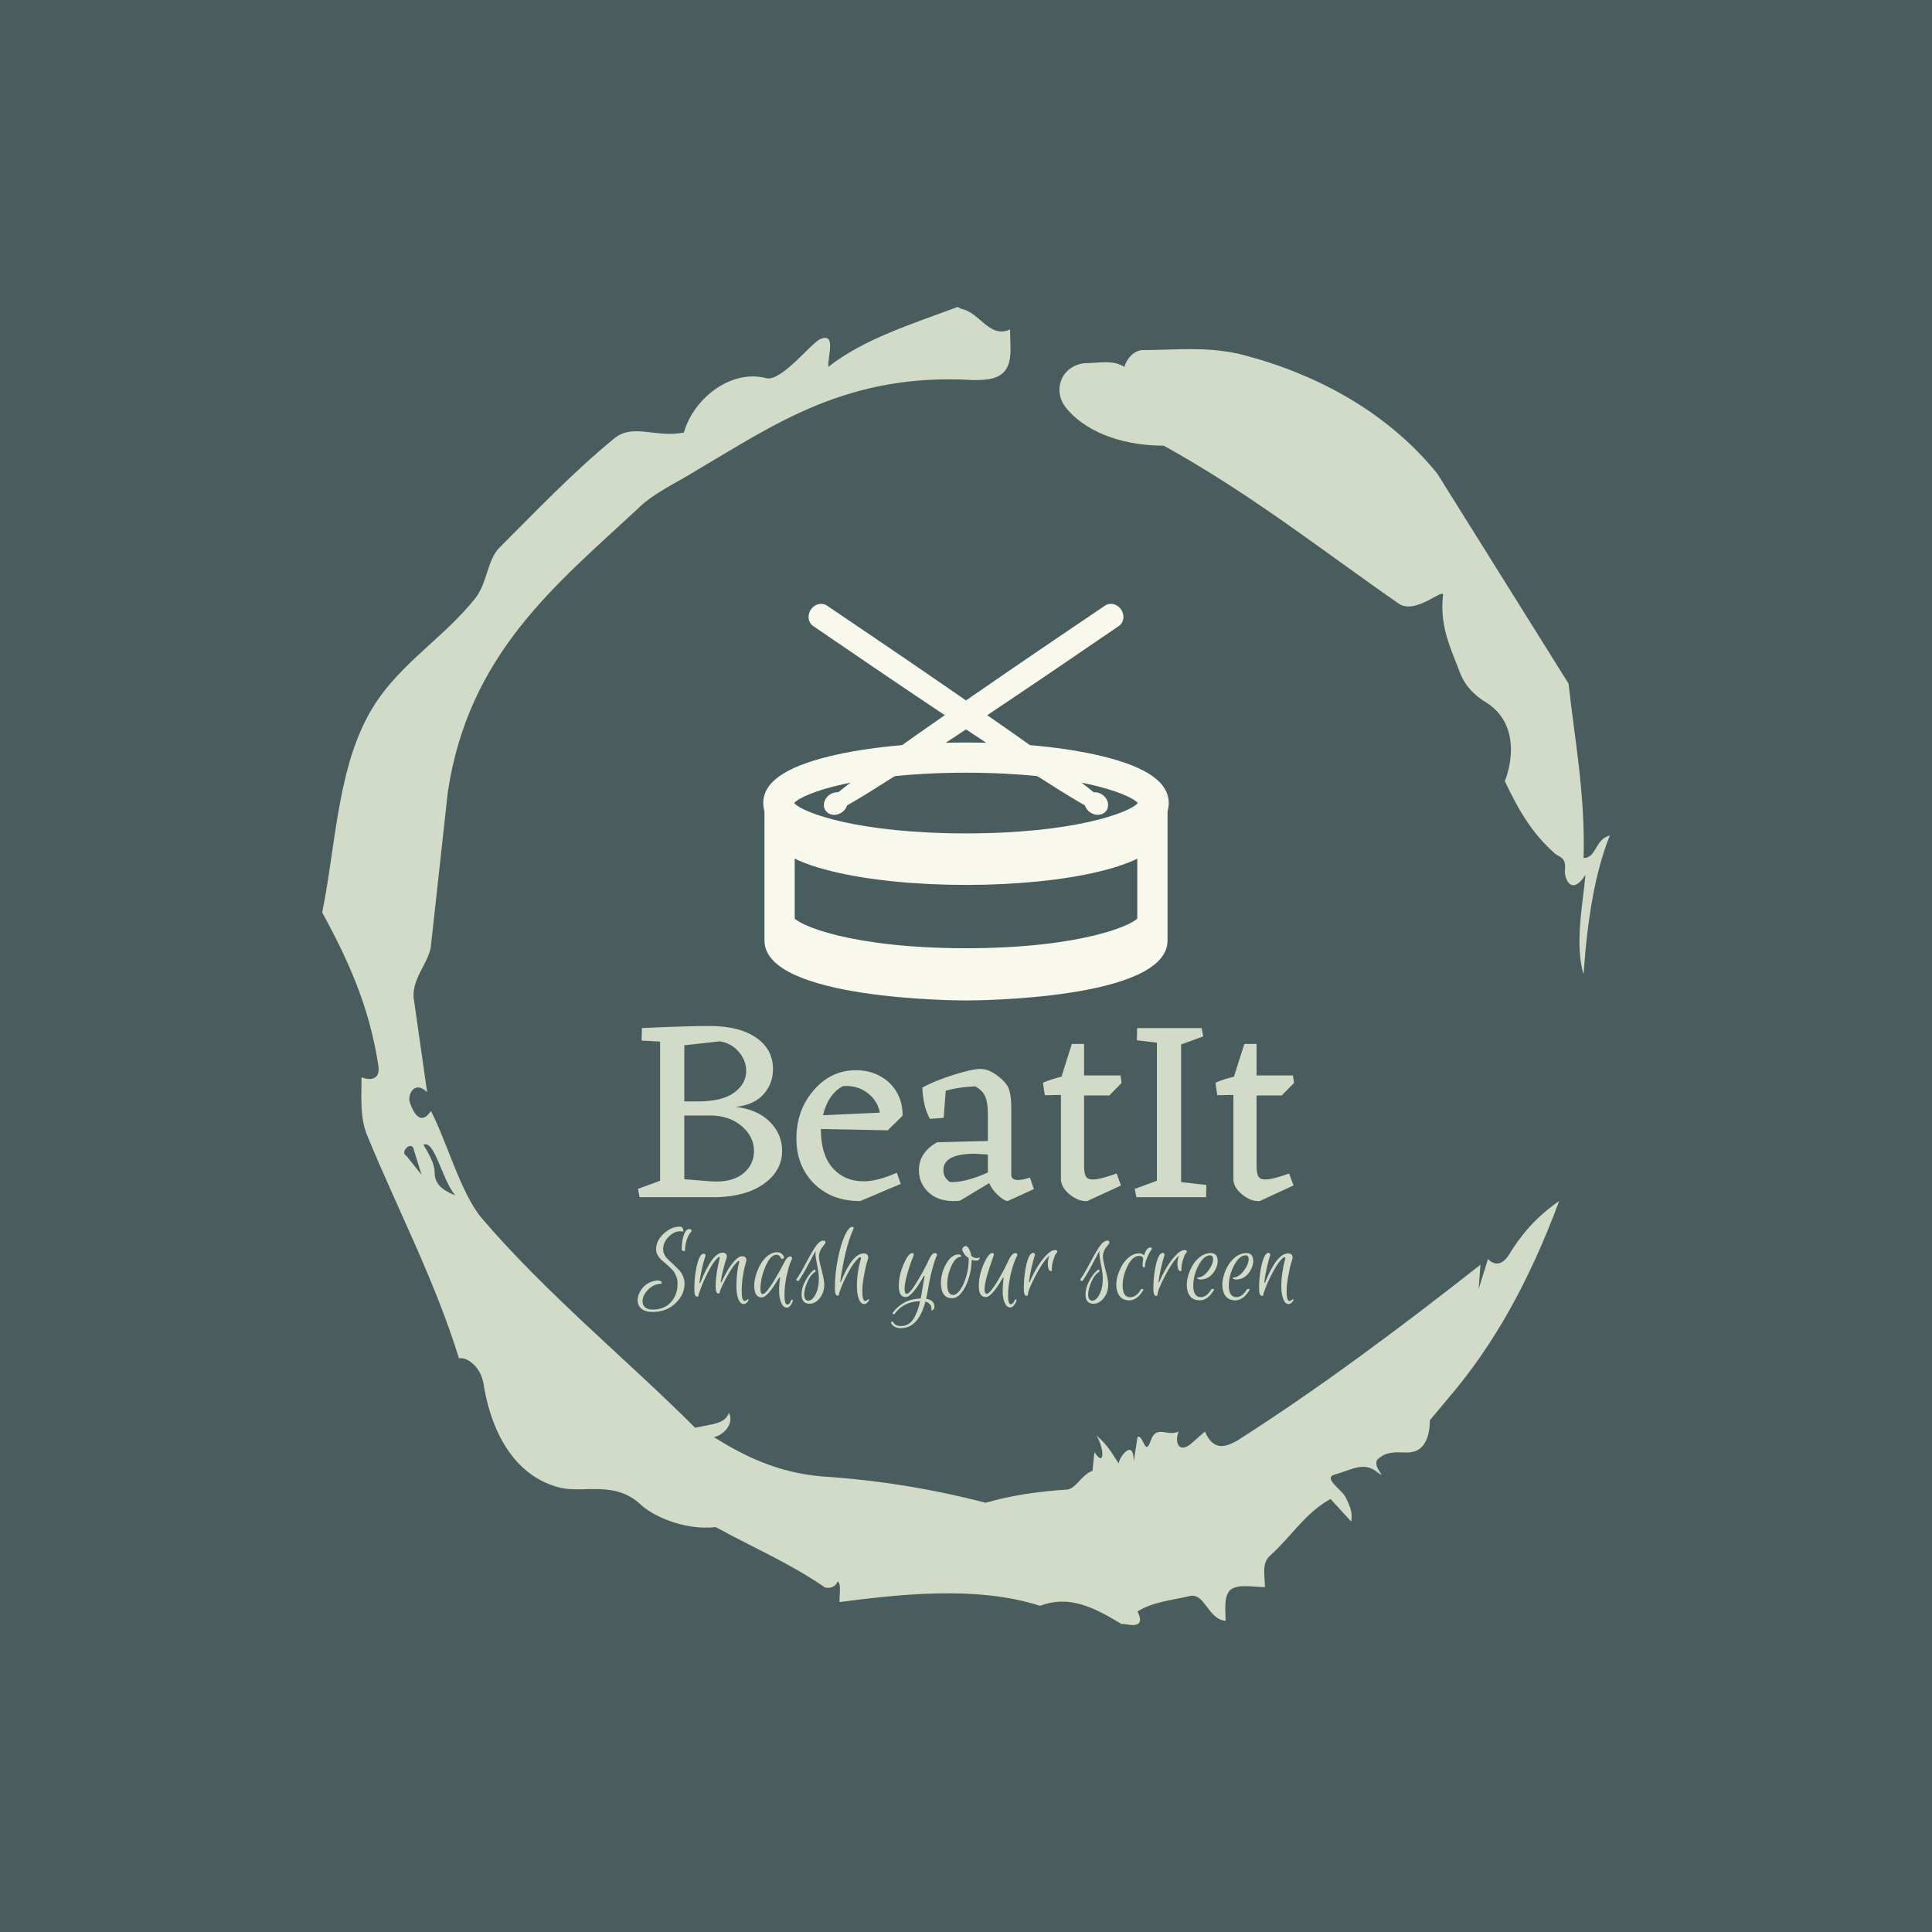
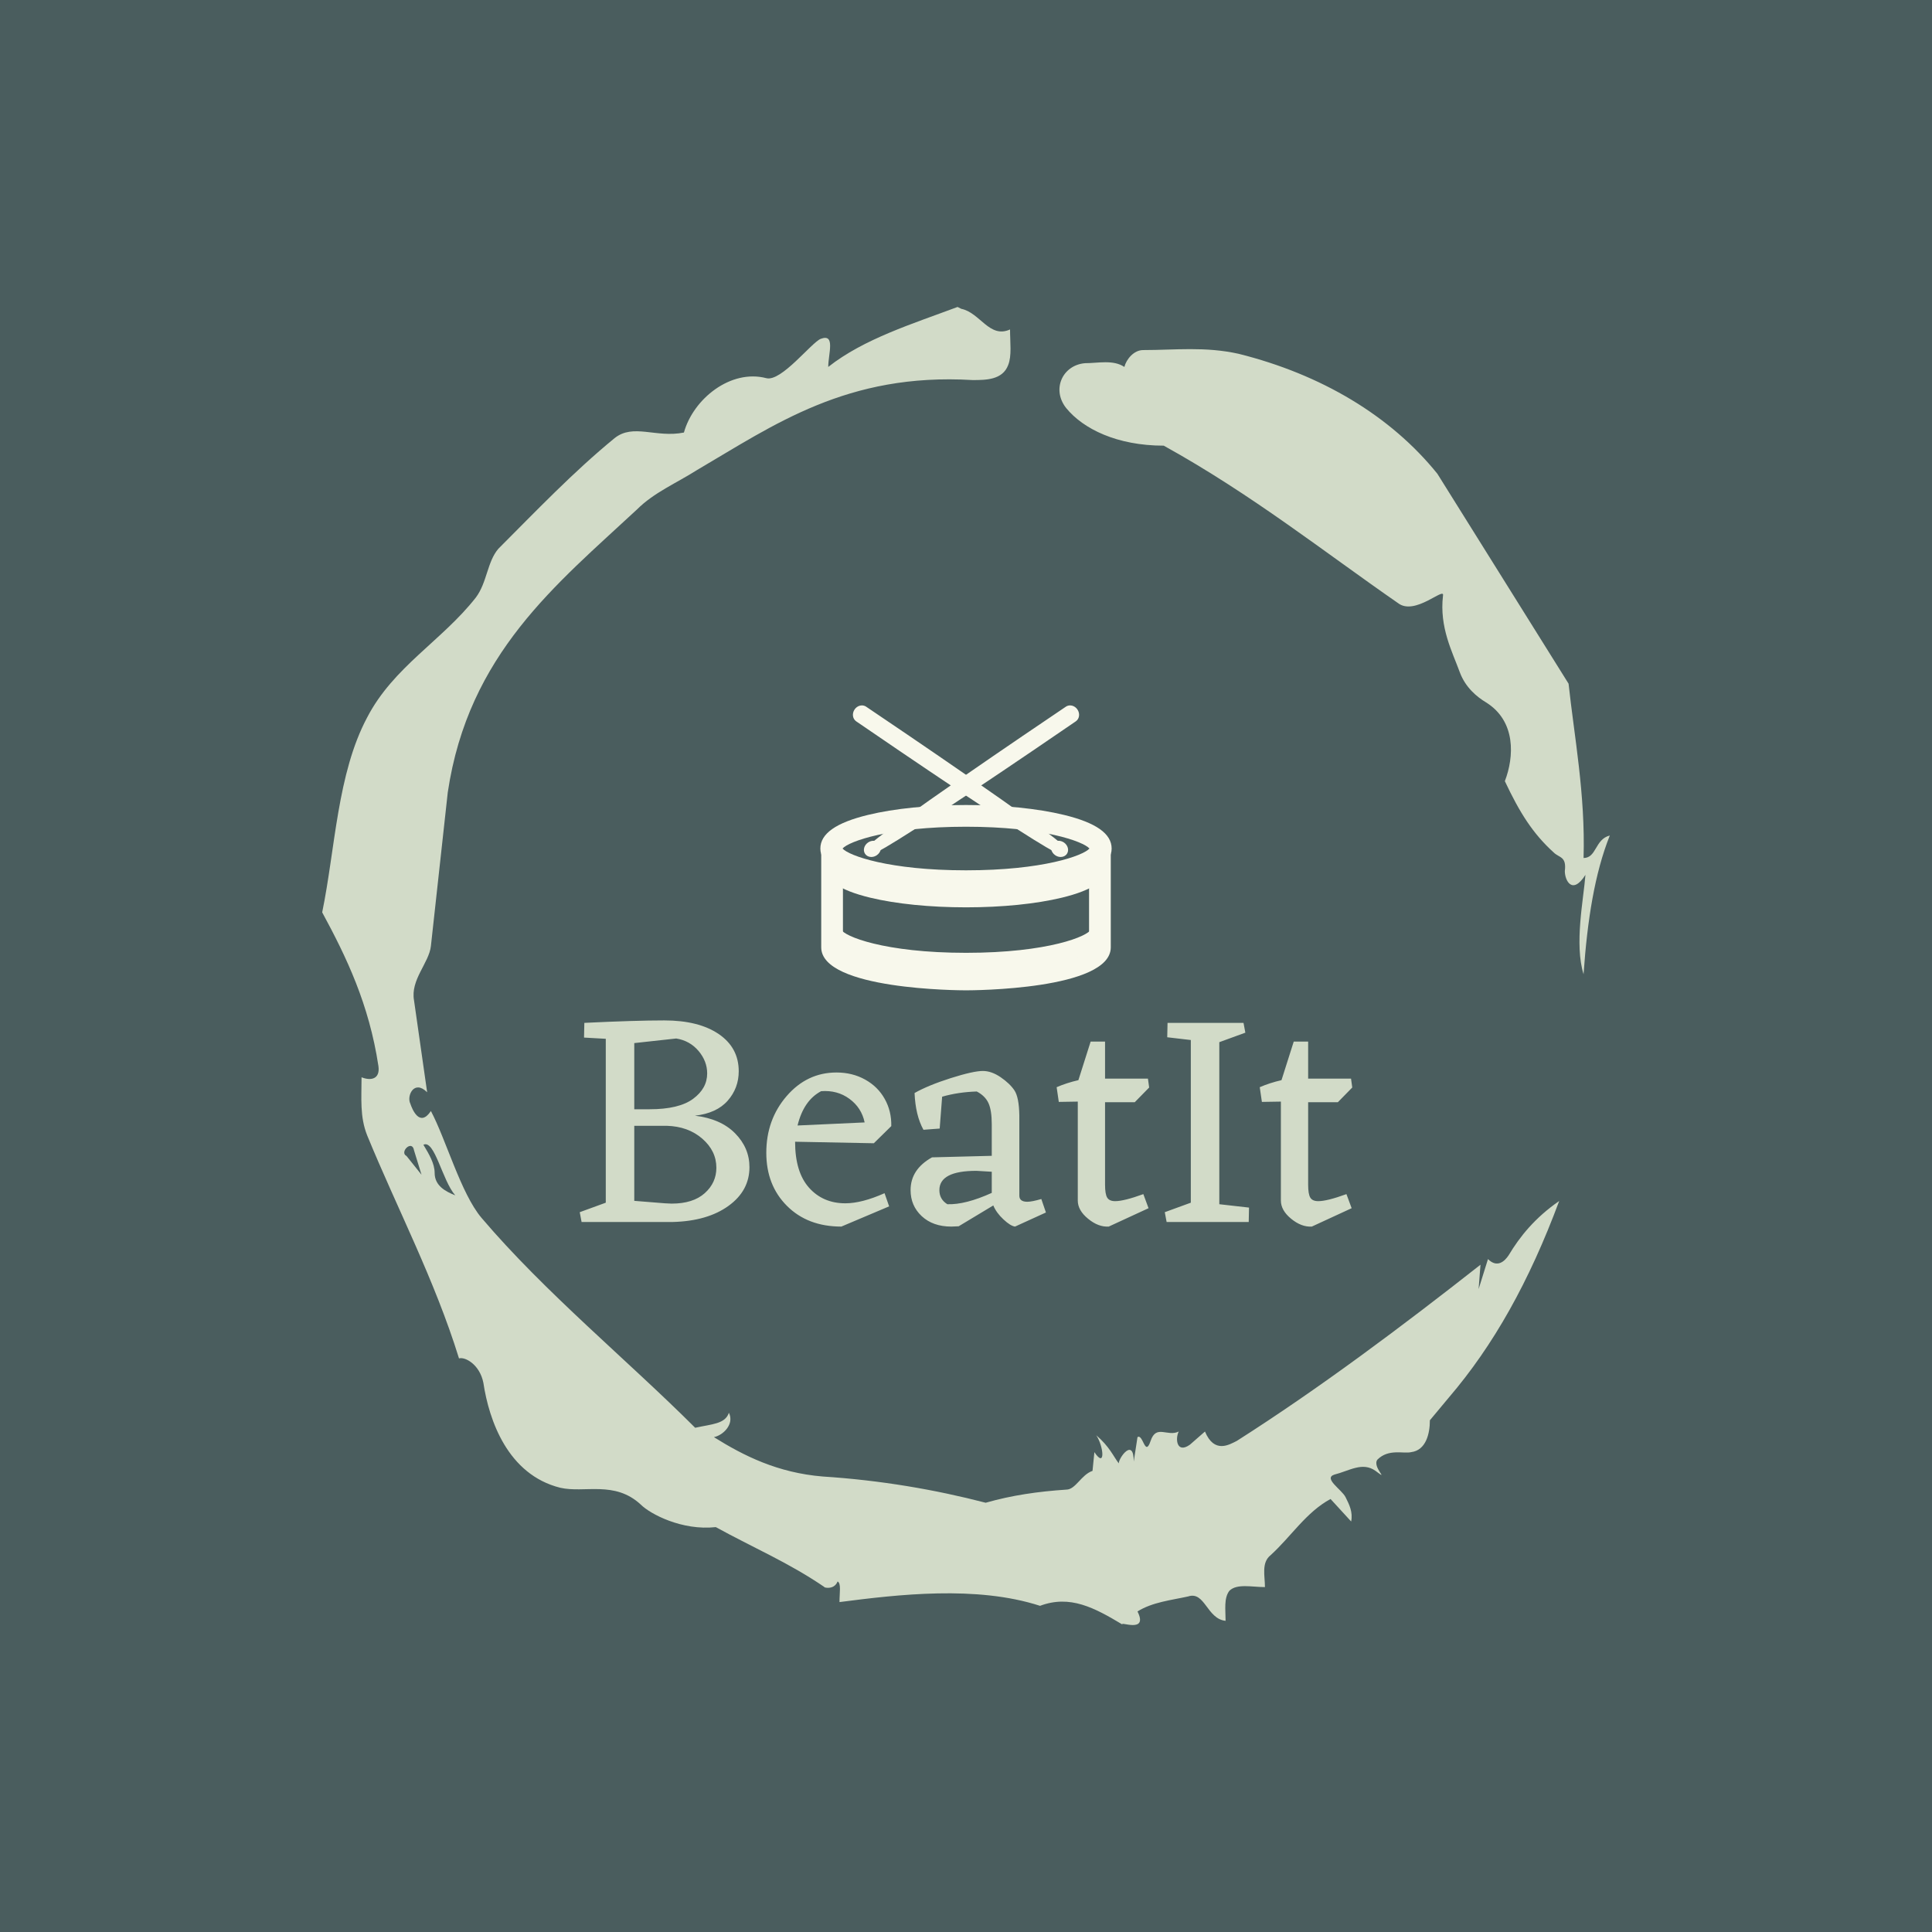
<svg xmlns="http://www.w3.org/2000/svg" version="1.1" width="1500" height="1500" viewBox="0 0 1500 1500">
  <rect width="1500" height="1500" fill="#4a5d5e" />
  <g transform="matrix(0.6666667,0,0,0.6666667,250.0001,187.6667)">
    <svg viewBox="0 0 320 360" data-background-color="#4a5d5e" preserveAspectRatio="xMidYMid meet" height="1687" width="1500">
      <g id="tight-bounds" transform="matrix(1,0,0,1,0.0000235,0)">
        <svg viewBox="0 0 320 360" height="360" width="320">
          <g>
            <svg />
          </g>
          <g>
            <svg viewBox="0 0 320 360" height="360" width="320">
              <g>
                <path transform="translate(-74.99272,-51.79039) scale(4.65793,4.65793)" d="M20.6 59.9l0.8 1-0.4-1.3c-0.1-0.6-0.8 0.1-0.4 0.3M21.5 59.3c0.3 0.5 0.6 1 0.6 1.5 0 0.7 0.6 1 1.1 1.2-0.7-0.8-1.1-3-1.7-2.7M59.9 16.9c1.7 0 3.3-0.2 5.1 0.2 4.4 1.1 8.1 3.3 10.6 6.4l7 11.2c0.3 2.8 0.9 5.9 0.8 9.3 0.7 0 0.6-1 1.4-1.2-0.8 2-1.2 4.5-1.4 7.4-0.5-1.6 0-4 0.1-5.3-0.7 1.1-1.1 0.3-1.1-0.2 0.1-0.8-0.3-0.7-0.6-1-1.1-1-1.8-2.1-2.6-3.8 0.5-1.3 0.6-3.2-1-4.2-0.5-0.3-1.1-0.8-1.4-1.6-0.4-1.1-1.1-2.4-0.9-4.1 0.1-0.5-1.5 1.1-2.4 0.4-3.9-2.7-7.8-5.8-12.5-8.4-2.5 0-4.3-0.9-5.2-2-0.8-1-0.2-2.3 1-2.4 0.7 0 1.5-0.2 2.1 0.2 0.1-0.4 0.5-0.9 1-0.9M50 14.6l0.2 0.1c1 0.2 1.5 1.6 2.6 1.1 0 0.7 0.1 1.4-0.1 1.9-0.3 0.8-1.2 0.8-1.9 0.8-6.7-0.4-10.6 2.4-14.7 4.8-1.1 0.7-2.3 1.2-3.2 2.1-4.3 4-9 7.7-10.1 15.1l-0.9 8.2c-0.1 0.9-1.1 1.8-0.9 2.9l0.7 4.9c-0.7-0.7-1.1 0.2-0.9 0.6 0.1 0.3 0.5 1.3 1.1 0.4 0.8 1.5 1.6 4.4 2.7 5.7 3.4 4 7.8 7.6 11.4 11.2 0.9-0.2 1.6-0.2 1.8-0.8 0.3 0.6-0.3 1.2-0.8 1.3 1.6 1 3.4 1.9 5.8 2.1 3.1 0.2 6 0.7 8.7 1.4 1.4-0.4 2.8-0.6 4.3-0.7 0.5 0 0.8-0.8 1.4-1l0.1-1c0.6 0.9 0.5-0.3 0.1-0.9 0.7 0.6 0.9 1.1 1.2 1.5 0-0.3 0.8-1.4 0.8-0.1l0.2-1.3c0.3-0.2 0.4 1.1 0.7 0.2 0.3-0.9 0.9-0.2 1.5-0.5-0.2 0.4-0.1 1.2 0.6 0.7l0.8-0.7c0.5 1.2 1.3 0.7 1.7 0.5 4.4-2.8 8.8-6.1 13-9.4l-0.1 1.3 0.5-1.6c0.5 0.5 0.9 0.1 1.1-0.2 0.6-1 1.4-2 2.7-2.9-1.6 4.3-3.5 7.7-5.9 10.5l-1 1.2c0 0.7-0.2 1.6-1 1.7-0.4 0.1-1.2-0.2-1.8 0.4-0.3 0.4 0.7 1.2-0.1 0.6-0.7-0.5-1.4 0-2.2 0.2-0.6 0.2 0.4 0.8 0.6 1.2 0.2 0.4 0.4 0.8 0.3 1.3l-1.1-1.2c-1.3 0.7-2.1 2-3.2 3-0.5 0.4-0.3 1.1-0.3 1.7-0.7 0-1.5-0.2-1.9 0.2-0.3 0.4-0.2 1-0.2 1.6-1-0.1-1.1-1.6-2-1.3-0.9 0.2-1.9 0.3-2.7 0.8 0.6 1.2-1 0.5-0.8 0.7-1.5-0.9-2.8-1.6-4.4-1-3.4-1.1-7.6-0.6-10.7-0.2 0-0.5 0.1-1-0.1-1.1-0.2 0.5-0.8 0.3-0.7 0.3-1.9-1.3-3.8-2.1-5.8-3.2-1.8 0.2-3.5-0.7-4-1.2-1.4-1.3-3-0.6-4.3-0.9-2.8-0.7-3.8-3.6-4.1-5.6-0.2-1-1-1.4-1.3-1.3-1.3-4.2-3.3-8-4.9-11.9-0.4-1-0.3-2-0.3-3.1 0.5 0.2 1 0.1 0.9-0.6-0.5-3.3-1.7-5.8-3-8.2 0.7-3.4 0.8-7.4 2.4-10.4 1.4-2.7 4-4.1 5.8-6.4 0.6-0.8 0.6-1.9 1.2-2.6 2-2 4-4.1 6.2-5.9 1-0.8 2.2 0 3.7-0.3 0.5-1.8 2.5-3.4 4.4-2.9 0.8 0.2 2.4-1.9 2.9-2.1 0.8-0.3 0.4 0.8 0.4 1.5 1.9-1.5 4.5-2.3 6.9-3.2" fill="#d2dbc8" fill-rule="nonzero" stroke="none" stroke-width="1" stroke-linecap="butt" stroke-linejoin="miter" stroke-miterlimit="10" stroke-dasharray="" stroke-dashoffset="0" font-family="none" font-weight="none" font-size="none" text-anchor="none" style="mix-blend-mode: normal" data-fill-palette-color="tertiary" />
              </g>
-               <g transform="matrix(1,0,0,1,78.47606,90)">
-                 <svg viewBox="0 0 163.048 180" height="180" width="163.048">
+               <g transform="matrix(1,0,0,1,64,115.2402)">
+                 <svg viewBox="0 0 192 129.52" height="129.52" width="192">
                  <g>
-                     <svg viewBox="0 0 163.048 180" height="180" width="163.048">
+                     <svg viewBox="0 0 192 129.52" height="129.52" width="192">
                      <g>
-                         <svg viewBox="0 0 192 211.962" height="180" width="163.048">
-                           <g transform="matrix(1,0,0,1,0,123.5405)">
-                             <svg viewBox="0 0 192 88.422" height="88.422" width="192">
+                         <svg viewBox="0 0 192 129.52" height="129.52" width="192">
+                           <g transform="matrix(1,0,0,1,0,78.28399)">
+                             <svg viewBox="0 0 192 51.236" height="51.236" width="192">
                              <g id="textblocktransform">
-                                 <svg viewBox="0 0 192 88.422" height="88.422" width="192" id="textblock">
+                                 <svg viewBox="0 0 192 51.236" height="51.236" width="192" id="textblock">
                                  <g>
                                    <svg viewBox="0 0 192 51.236" height="51.236" width="192">
                                      <g transform="matrix(1,0,0,1,0,0)">
                                        <svg width="192" viewBox="1.5 -32.9 126.09 33.65" height="51.236" data-palette-color="#d2dbc8">
                                          <path d="M20.3-17.35L20.3-17.35Q24.5-16.85 26.85-14.48 29.2-12.1 29.2-8.95L29.2-8.95Q29.2-5.1 25.78-2.63 22.35-0.15 16.7 0L16.7 0 1.8 0 1.5-1.6 5.75-3.15 5.75-29.9 2.2-30.1 2.25-32.5Q10.55-32.9 15.3-32.9L15.3-32.9Q20.9-32.9 24.18-30.68 27.45-28.45 27.45-24.6L27.45-24.6Q27.45-21.85 25.65-19.8 23.85-17.75 20.3-17.35ZM17.25-29.95L10.4-29.2 10.4-18.4 12.9-18.4Q17.7-18.4 20-20.1 22.3-21.8 22.3-24.25L22.3-24.25Q22.3-26.25 20.88-27.93 19.45-29.6 17.25-29.95L17.25-29.95ZM10.4-3.45L15.4-3.05 16.5-3Q20-3 21.9-4.7 23.8-6.4 23.8-8.85L23.8-8.85Q23.8-11.6 21.5-13.6 19.2-15.6 15.7-15.7L15.7-15.7 10.4-15.7 10.4-3.45ZM49.5-12.85L36.65-13.1Q36.65-8.15 38.92-5.6 41.2-3.05 44.85-3.05L44.85-3.05Q47.55-3.05 51.25-4.7L51.25-4.7 52-2.55 44.2 0.75Q38.7 0.75 35.32-2.63 31.95-6 31.95-11.3L31.95-11.3Q31.95-16.7 35.27-20.55 38.6-24.4 43.4-24.4L43.4-24.4Q46-24.4 48.07-23.25 50.15-22.1 51.27-20.1 52.4-18.1 52.35-15.65L52.35-15.65 49.5-12.85ZM40.9-21.35L40.9-21.35Q38.05-19.85 37.05-15.75L37.05-15.75 48-16.25Q47.5-18.65 45.52-20.1 43.55-21.55 40.9-21.35ZM76.84-3.75L77.59-1.55 72.55 0.75Q71.8 0.65 70.65-0.43 69.5-1.5 69-2.7L69-2.7 63.35 0.7 62.15 0.75Q59.15 0.75 57.32-0.95 55.5-2.65 55.5-5.2L55.5-5.2Q55.5-8.6 59-10.55L59-10.55 68.75-10.8 68.75-15.95Q68.75-18.25 68.2-19.43 67.65-20.6 66.3-21.3L66.3-21.3Q63.25-21.2 60.65-20.45L60.65-20.45 60.25-15.25 57.6-15.05Q56.3-17.4 56.15-21.05L56.15-21.05Q58.35-22.3 62.05-23.48 65.75-24.65 67.3-24.65L67.3-24.65Q68.7-24.65 70.2-23.63 71.7-22.6 72.45-21.48 73.2-20.35 73.25-17.4L73.25-17.4 73.25-4.3Q73.25-3.3 74.55-3.3L74.55-3.3Q75.3-3.3 76.84-3.75L76.84-3.75ZM61.5-2.9L61.5-2.9Q64.45-2.8 68.75-4.75L68.75-4.75 68.75-8.2 66.25-8.35Q60.2-8.35 60.2-5.2L60.2-5.2Q60.2-3.7 61.5-2.9ZM88.89-3.4L88.89-3.4Q90.34-3.4 93.49-4.55L93.49-4.55 94.34-2.25 87.84 0.75Q86.14 0.85 84.47-0.53 82.79-1.9 82.79-3.5L82.79-3.5 82.79-19.65 79.69-19.6 79.34-22Q80.94-22.7 82.89-23.15L82.89-23.15 84.89-29.45 87.24-29.45 87.24-23.4 94.24-23.4 94.44-21.95 92.09-19.55 87.24-19.55 87.24-6.1Q87.24-4.55 87.59-3.98 87.94-3.4 88.89-3.4ZM105.89-2.9L110.74-2.35 110.69 0 97.29 0 96.99-1.6 101.24-3.15 101.24-29.7 97.39-30.15 97.44-32.5 109.84-32.5 110.14-30.9 105.89-29.35 105.89-2.9ZM122.04-3.4L122.04-3.4Q123.49-3.4 126.64-4.55L126.64-4.55 127.49-2.25 120.99 0.75Q119.29 0.85 117.61-0.53 115.94-1.9 115.94-3.5L115.94-3.5 115.94-19.65 112.84-19.6 112.49-22Q114.09-22.7 116.04-23.15L116.04-23.15 118.04-29.45 120.39-29.45 120.39-23.4 127.39-23.4 127.59-21.95 125.24-19.55 120.39-19.55 120.39-6.1Q120.39-4.55 120.74-3.98 121.09-3.4 122.04-3.4Z" opacity="1" transform="matrix(1,0,0,1,0,0)" fill="#d2dbc8" class="wordmark-text-0" data-fill-palette-color="primary" id="text-0" />
                                        </svg>
                                      </g>
                                    </svg>
                                  </g>
-                                   <g transform="matrix(1,0,0,1,0,58.71202)">
-                                     <svg viewBox="0 0 192 29.71" height="29.71" width="192">
-                                       <g transform="matrix(1,0,0,1,0,0)">
-                                         <svg width="192" viewBox="0.16 -30.96 286.52 44.4" height="29.71" data-palette-color="#d2dbc8">
-                                           <path d="M1.96 1.64L1.96 1.64Q1.96 4.6 5.08 5.2L5.08 5.2Q5.68 5.32 6.44 5.32L6.44 5.32Q11.44 5.32 14.36 2.1 17.28-1.12 17.28-6L17.28-6Q17.28-7.92 16.58-9.54 15.88-11.16 14.84-12.22 13.8-13.28 12.58-14.36 11.36-15.44 10.32-16.32 9.28-17.2 8.58-18.44 7.88-19.68 7.88-21.08L7.88-21.08Q7.88-24.76 11.18-27.86 14.48-30.96 18.28-30.96L18.28-30.96Q19.04-30.96 19.4-30.4 19.76-29.84 19.76-29.28L19.76-29.28 19.72-28.76Q19.44-28.92 18.32-28.92L18.32-28.92Q15.76-28.92 13.36-26.52 10.96-24.12 10.96-20.96L10.96-20.96Q10.96-19.68 11.66-18.46 12.36-17.24 13.4-16.32 14.44-15.4 15.64-14.26 16.84-13.12 17.88-12.02 18.92-10.92 19.62-9.34 20.32-7.76 20.32-6L20.32-6Q20.32-1.16 16.32 2.6 12.32 6.36 6.44 6.36L6.44 6.36Q1.48 6.36 0.16 3.16L0.16 3.16Q-0.88 0.52 0.96-2.68 2.8-5.88 6.28-7L6.28-7Q7.56-7.4 8.56-7.4 9.56-7.4 9.94-7.06 10.32-6.72 10.44-6L10.44-6Q6.68-6 4-2.96L4-2.96Q1.96-0.68 1.96 1.64ZM20.52-20.48L20.52-20.48Q20.52-20.28 20.14-20.28 19.76-20.28 19.44-20.44 19.12-20.6 19.12-20.88L19.12-20.88Q19.12-24.96 20.04-27.44 20.96-29.92 22.48-29.92L22.48-29.92Q22.88-29.92 23.16-29.64 23.44-29.36 23.44-28.92L23.44-28.92Q21.64-27.12 20.84-23.52L20.84-23.52Q20.52-22.08 20.52-20.48ZM33.92-4.88L33.92-4.88Q33.92-9.8 35.72-17.32L35.72-17.32Q35.84-17.72 35.48-17.68L35.48-17.68Q35.2-17.64 34.96-17.44L34.96-17.44Q33.2-15.96 31.08-11.96 28.96-7.96 27.68-4.66 26.4-1.36 26.4-0.8L26.4-0.8Q26.4-0.32 25.8-0.32L25.8-0.32Q24.6-0.32 24.6-3.48L24.6-3.48Q24.6-9.48 25.8-14.3 27-19.12 28.72-19.12L28.72-19.12Q29.48-19.12 29.48-18.28L29.48-18.28Q27.64-12.48 26.84-6.36L26.84-6.36 27.2-6.36Q32.48-19.56 36.92-19.56L36.92-19.56Q38.84-19.56 38.84-17.68L38.84-17.68Q36.96-12.08 36.12-6.64L36.12-6.64 36.44-6.64Q37.76-9.44 39.1-11.74 40.44-14.04 42.24-16.02 44.04-18 45.48-18L45.48-18Q47.4-18 47.4-16.16L47.4-16.16Q45.32-9.24 45.32-2.68L45.32-2.68Q45.32 1.56 46.6 1.56L46.6 1.56Q47.04 1.56 47.48 1.18 47.92 0.8 48.08 0.8L48.08 0.8Q48.64 0.8 48.04 1.68L48.04 1.68Q47.88 1.96 47.34 2.44 46.8 2.92 46.28 2.92L46.28 2.92Q44.72 2.92 43.86 0.74 43-1.44 43-4.92L43-4.92Q43-11.04 44.28-15.68L44.28-15.68Q44.36-15.96 44.08-15.96L44.08-15.96Q43.84-15.92 43.6-15.72L43.6-15.72Q41.32-13.76 38.52-8.46 35.72-3.16 35.72-2.2L35.72-2.2Q35.72-1.72 35.08-1.72L35.08-1.72Q33.92-1.72 33.92-4.88ZM54.08 0L54.08 0Q50.8 0 50.8-5.16L50.8-5.16Q50.8-8.24 52.32-11.92L52.32-11.92Q54.44-17.08 57.88-18.96L57.88-18.96Q59.36-19.76 60.64-19.76 61.92-19.76 62.66-19.2 63.4-18.64 63.6-18.08L63.6-18.08 63.84-17.56Q63.72-16.88 63.16-16.88L63.16-16.88Q62.52-16.88 62.42-17.18 62.32-17.48 62.2-17.7 62.08-17.92 61.64-18.3 61.2-18.68 60.64-18.68L60.64-18.68Q58.04-18.68 55.92-14L55.92-14Q53.52-8.6 53.52-3.84L53.52-3.84Q53.52-1.44 54.48-1.44L54.48-1.44Q55.24-1.44 56.62-3.14 58-4.84 59.52-7.4L59.52-7.4Q62.16-11.8 63.8-15.04L63.8-15.04Q65.16-17.92 66.59-17.92L66.59-17.92Q67.36-17.92 67.36-17L67.36-17Q67-16.24 66.44-14.84 65.88-13.44 64.95-9.28 64.03-5.12 64.03-1 64.03 3.12 65.28 3.12L65.28 3.12Q65.76 3.12 66.16 2.7 66.56 2.28 66.88 1.44L66.88 1.44Q67 1 67.44 1L67.44 1Q67.59 1 67.68 1.12 67.75 1.24 67.68 1.52 67.59 1.8 67.4 2.3 67.2 2.8 66.53 3.64 65.88 4.48 65.16 4.48L65.16 4.48Q63.48 4.48 62.58 2.28 61.68 0.08 61.68-2.92 61.68-5.92 62.12-8.68L62.12-8.68 61.72-8.68Q56.64 0 54.08 0ZM72.67-1.36L72.67-1.36Q72.67 1.44 74.47 1.44L74.47 1.44Q76.15 1.44 77.61-1.32 79.07-4.08 79.07-8.28L79.07-8.28Q79.07-10.32 78.33-14.04 77.59-17.76 77.59-18.9 77.59-20.04 77.67-20.4L77.67-20.4Q77.15-19.56 74.67-14.82 72.19-10.08 70.27-7.32L70.27-7.32Q70.11-7.16 69.83-7.22 69.55-7.28 69.37-7.46 69.19-7.64 69.19-7.72 69.19-7.8 69.23-7.84L69.23-7.84Q71.11-10.56 73.61-15.34 76.11-20.12 77.79-22.48 79.47-24.84 81.11-24.84L81.11-24.84Q81.95-24.84 81.95-24.12L81.95-24.12Q81.95-23.64 81.27-22.84L81.27-22.84Q79.11-20.4 79.11-17.84L79.11-17.84Q79.11-16.32 80.27-11.98 81.43-7.64 81.43-5.68L81.43-5.68Q81.43-2.16 79.47 0.3 77.51 2.76 75.03 2.76L75.03 2.76Q71.51 2.76 71.51-1.28L71.51-1.28Q71.51-4.32 73.37-7.64 75.23-10.96 77.11-12.12L77.11-12.12Q77.47-12.36 77.57-11.84 77.67-11.32 77.43-11.16L77.43-11.16Q75.31-9.96 73.75-6.04L73.75-6.04Q72.67-3.28 72.67-1.36ZM92.31-11.6Q90.19-7.76 89.01-4.8 87.83-1.84 87.83-1.3 87.83-0.76 87.27-0.76L87.27-0.76Q86.07-0.76 86.07-3.96L86.07-3.96Q86.07-10.32 87.35-16.74 88.63-23.16 90.39-27.02 92.15-30.88 93.67-30.88L93.67-30.88Q94.31-30.88 94.31-30.24L94.31-30.24Q92.19-25.56 90.77-19.56 89.35-13.56 88.39-6.76L88.39-6.76 88.67-6.76Q93.75-19.24 98.63-19.24L98.63-19.24Q100.67-19.24 100.67-17.28L100.67-17.28Q100.39-16.36 99.95-14.86 99.51-13.36 98.79-9.48 98.07-5.6 98.07-2.68L98.07-2.68Q98.07 1.56 99.31 1.56L99.31 1.56Q99.75 1.56 100.19 1.18 100.63 0.8 100.79 0.8L100.79 0.8Q101.35 0.8 100.75 1.68L100.75 1.68Q100.59 1.96 100.05 2.44 99.51 2.92 98.99 2.92L98.99 2.92Q97.43 2.92 96.57 0.74 95.71-1.44 95.71-4.92L95.71-4.92Q95.71-10.8 97.47-17.04L97.47-17.04Q97.55-17.64 96.99-17.56L96.99-17.56Q96.71-17.52 96.43-17.24L96.43-17.24Q94.43-15.44 92.31-11.6ZM114.99 12.52L114.99 12.52Q118.59 12.52 120.63 9.12L120.63 9.12Q122.39 6.12 123.35 1.64L123.35 1.64Q116.11 1.8 112.23 7.16L112.23 7.16Q111.99 7.52 111.47 7.28L111.47 7.28Q111.19 7.12 111.31 6.88L111.31 6.88Q113.03 4.28 116.11 2.46 119.19 0.64 123.59 0.48L123.59 0.48Q124.03-1.52 124.43-4.2 124.83-6.88 125.35-9.4L125.35-9.4 124.99-9.4Q119.79-0.16 117.07-0.16L117.07-0.16Q114.03-0.16 114.03-4.84 114.03-9.52 116.03-14.26 118.03-19 119.67-19.36L119.67-19.36 119.91-19.4Q120.59-19.4 120.59-18.52L120.59-18.52Q120.15-17.44 119.47-15.7 118.79-13.96 117.67-9.98 116.55-6 116.55-3.78 116.55-1.56 117.51-1.56L117.51-1.56Q118.63-1.56 121.11-5.44L121.11-5.44Q124.75-11.12 127.43-16.96L127.43-16.96Q128.59-19.4 129.91-19.4L129.91-19.4Q130.75-19.4 130.75-18.48L130.75-18.48Q129.99-17.08 128.91-13.24 127.83-9.4 127.15-5.5 126.47-1.6 125.99 0.6L125.99 0.6Q129.03 1.12 129.51 3.24L129.51 3.24Q129.59 3.6 129.59 4.22 129.59 4.84 129.11 5.3 128.63 5.76 128.27 5.76L128.27 5.76Q128.35 5.48 128.31 4.78 128.27 4.08 128.05 3.6 127.83 3.12 127.23 2.6 126.63 2.08 125.67 1.84L125.67 1.84Q122.59 13.44 114.99 13.44L114.99 13.44Q111.71 13.44 110.63 11.12L110.63 11.12Q110.59 11 110.59 10.92L110.59 10.92Q110.59 10.68 111.01 10.62 111.43 10.56 111.63 10.88L111.63 10.88Q112.35 12.52 114.99 12.52ZM137.38 0.36L137.38 0.36Q132.46 0.36 132.46-6.4L132.46-6.4Q132.46-10.2 134.38-14L134.38-14Q136.82-18.8 140.18-18.8L140.18-18.8Q140.66-18.8 140.98-18.56 141.3-18.32 141.42-17.84L141.42-17.84Q138.9-17.84 137.06-13.8 135.22-9.76 135.22-5.84L135.22-5.84Q135.22-1.08 137.82-1.08L137.82-1.08Q139.3-1.08 140.9-3.34 142.5-5.6 143.56-9.28 144.62-12.96 144.62-16.68L144.62-16.68 144.62-17.16Q143.38-17.96 142.58-19.16 141.78-20.36 141.78-20.92 141.78-21.48 142.28-21.98 142.78-22.48 143.3-22.48L143.3-22.48Q144.06-22.48 144.78-21.12 145.5-19.76 145.78-18.04L145.78-18.04Q147.02-17.2 147.96-17.2 148.9-17.2 149.46-17.52L149.46-17.52Q149.46-16.96 149.06-16.52 148.66-16.08 147.82-16.08 146.98-16.08 145.9-16.48L145.9-16.48Q145.86-12.64 144.74-8.76 143.62-4.88 141.62-2.26 139.62 0.36 137.38 0.36ZM163.02 3L163.02 3Q163.5 3 163.92 2.58 164.34 2.16 164.7 1.28L164.7 1.28Q164.74 0.92 165.18 0.92 165.62 0.92 165.52 1.28 165.42 1.64 165.2 2.16 164.98 2.68 164.28 3.54 163.58 4.4 162.86 4.4L162.86 4.4Q161.26 4.4 160.38 2.4L160.38 2.4Q159.46 0.4 159.46-2.54 159.46-5.48 159.9-8.6L159.9-8.6 159.54-8.6Q154.7-0.16 152.1-0.16L152.1-0.16Q149.02-0.16 149.02-4.86 149.02-9.56 151.02-14.24L151.02-14.24Q153.22-19.4 154.9-19.4L154.9-19.4Q155.62-19.4 155.62-18.52L155.62-18.52Q153.94-14.08 152.74-9.88 151.54-5.68 151.54-3.62 151.54-1.56 152.5-1.56L152.5-1.56Q153.18-1.56 154.52-3.2 155.86-4.84 157.26-7.2L157.26-7.2Q160.26-12.28 161.84-15.84 163.42-19.4 165.1-19.4L165.1-19.4Q165.9-19.4 165.9-18.52L165.9-18.52Q163.34-13.44 162.26-6.4L162.26-6.4Q161.82-3.6 161.82-0.92L161.82-0.92Q161.82 3 163.02 3ZM180.74-11.48L180.74-11.48Q179.22-11.48 179.22-14.8L179.22-14.8Q179.22-16.68 179.94-18.32L179.94-18.32Q177.22-15.96 173.86-9.54 170.5-3.12 170.5-1.16L170.5-1.16Q170.5-0.68 169.86-0.68L169.86-0.68Q168.7-0.68 168.7-3.84L168.7-3.84Q168.7-9.8 169.9-14.64 171.1-19.48 172.82-19.48L172.82-19.48Q173.58-19.48 173.58-18.6L173.58-18.6Q171.74-12.76 170.94-6.64L170.94-6.64 171.22-6.64Q174.46-14.12 178.38-18.32L178.38-18.32Q180.62-20.72 182.46-20.72L182.46-20.72Q182.86-20.72 183.12-20.48 183.38-20.24 183.38-19.88L183.38-19.88Q183.1-19.6 182.7-19.04 182.3-18.48 181.62-16.38 180.94-14.28 180.94-11.8L180.94-11.8Q180.94-11.48 180.74-11.48ZM196.85-1.36L196.85-1.36Q196.85 1.44 198.65 1.44L198.65 1.44Q200.33 1.44 201.79-1.32 203.25-4.08 203.25-8.28L203.25-8.28Q203.25-10.32 202.51-14.04 201.77-17.76 201.77-18.9 201.77-20.04 201.85-20.4L201.85-20.4Q201.33-19.56 198.85-14.82 196.37-10.08 194.45-7.32L194.45-7.32Q194.29-7.16 194.01-7.22 193.73-7.28 193.55-7.46 193.37-7.64 193.37-7.72 193.37-7.8 193.41-7.84L193.41-7.84Q195.29-10.56 197.79-15.34 200.29-20.12 201.97-22.48 203.65-24.84 205.29-24.84L205.29-24.84Q206.13-24.84 206.13-24.12L206.13-24.12Q206.13-23.64 205.45-22.84L205.45-22.84Q203.29-20.4 203.29-17.84L203.29-17.84Q203.29-16.32 204.45-11.98 205.61-7.64 205.61-5.68L205.61-5.68Q205.61-2.16 203.65 0.3 201.69 2.76 199.21 2.76L199.21 2.76Q195.69 2.76 195.69-1.28L195.69-1.28Q195.69-4.32 197.55-7.64 199.41-10.96 201.29-12.12L201.29-12.12Q201.65-12.36 201.75-11.84 201.85-11.32 201.61-11.16L201.61-11.16Q199.49-9.96 197.93-6.04L197.93-6.04Q196.85-3.28 196.85-1.36ZM219.77-3.32Q219.93-3.68 220.45-3.68 220.97-3.68 220.97-3.44L220.97-3.44 220.97-3.32Q220.81-2.88 220.09-1.9 219.37-0.92 218.71-0.32 218.05 0.28 217.01 0.78 215.97 1.28 214.89 1.28L214.89 1.28Q210.69 1.28 209.53-2.76L209.53-2.76Q208.49-6.52 210.37-11.32 212.25-16.12 215.61-18.2L215.61-18.2Q217.37-19.28 218.97-19.28 220.57-19.28 221.29-18.36L221.29-18.36Q222.37-21.84 224.05-21.84L224.05-21.84Q224.69-21.84 224.69-21.16L224.69-21.16Q224.37-20.68 223.87-19.9 223.37-19.12 222.53-17.12 221.69-15.12 221.69-13.6L221.69-13.6Q221.69-13.08 221.25-13.08L221.25-13.08Q220.73-13.08 220.65-14L220.65-14Q220.65-15.56 220.93-16.92L220.93-16.92Q220.69-18.16 219.17-18.16L219.17-18.16Q216.29-18.16 214.11-13.8 211.93-9.44 211.93-5.28L211.93-5.28Q211.93-0.08 215.21-0.08L215.21-0.08Q216.49-0.08 217.63-0.88 218.77-1.68 219.25-2.48L219.25-2.48 219.77-3.32ZM237.41-11.48L237.41-11.48Q235.89-11.48 235.89-14.8L235.89-14.8Q235.89-16.68 236.61-18.32L236.61-18.32Q233.89-15.96 230.53-9.54 227.17-3.12 227.17-1.16L227.17-1.16Q227.17-0.68 226.53-0.68L226.53-0.68Q225.37-0.68 225.37-3.84L225.37-3.84Q225.37-9.8 226.57-14.64 227.77-19.48 229.49-19.48L229.49-19.48Q230.25-19.48 230.25-18.6L230.25-18.6Q228.41-12.76 227.61-6.64L227.61-6.64 227.89-6.64Q231.13-14.12 235.05-18.32L235.05-18.32Q237.29-20.72 239.13-20.72L239.13-20.72Q239.53-20.72 239.79-20.48 240.05-20.24 240.05-19.88L240.05-19.88Q239.77-19.6 239.37-19.04 238.97-18.48 238.29-16.38 237.61-14.28 237.61-11.8L237.61-11.8Q237.61-11.48 237.41-11.48ZM250.45-19.4L250.45-19.4Q253.49-19.4 253.49-15.84L253.49-15.84Q253.49-13.8 252.13-11.56L252.13-11.56Q249.81-7.84 245.97-7.84L245.97-7.84Q245.37-7.84 244.97-8.04 244.57-8.24 244.37-8.64L244.37-8.64Q247.21-8.64 249.57-11.92L249.57-11.92Q251.49-14.56 251.49-16.76L251.49-16.76Q251.49-18.4 250.17-18.4L250.17-18.4Q247.53-18.4 245.25-14.28L245.25-14.28Q242.81-9.8 242.81-5.08L242.81-5.08Q242.81-1.08 245.09-0.28L245.09-0.28Q245.53-0.12 246.21-0.12 246.89-0.12 247.65-0.46 248.41-0.8 248.93-1.28L248.93-1.28Q249.97-2.24 250.65-3.4L250.65-3.4Q250.81-3.72 251.25-3.72L251.25-3.72Q251.97-3.72 251.93-3.48L251.93-3.48Q251.81-3.04 251.03-2 250.25-0.96 249.59-0.34 248.93 0.28 247.87 0.78 246.81 1.28 245.73 1.28L245.73 1.28Q241.49 1.28 240.33-2.72L240.33-2.72Q239.97-4.08 239.97-5.52L239.97-5.52Q239.97-8.2 241.21-11.36L241.21-11.36Q243.17-16.16 246.61-18.28L246.61-18.28Q248.49-19.4 250.45-19.4ZM266-19.4L266-19.4Q269.04-19.4 269.04-15.84L269.04-15.84Q269.04-13.8 267.68-11.56L267.68-11.56Q265.36-7.84 261.52-7.84L261.52-7.84Q260.92-7.84 260.52-8.04 260.12-8.24 259.92-8.64L259.92-8.64Q262.76-8.64 265.12-11.92L265.12-11.92Q267.04-14.56 267.04-16.76L267.04-16.76Q267.04-18.4 265.72-18.4L265.72-18.4Q263.08-18.4 260.8-14.28L260.8-14.28Q258.36-9.8 258.36-5.08L258.36-5.08Q258.36-1.08 260.64-0.28L260.64-0.28Q261.08-0.12 261.76-0.12 262.44-0.12 263.2-0.46 263.96-0.8 264.48-1.28L264.48-1.28Q265.52-2.24 266.2-3.4L266.2-3.4Q266.36-3.72 266.8-3.72L266.8-3.72Q267.52-3.72 267.48-3.48L267.48-3.48Q267.36-3.04 266.58-2 265.8-0.96 265.14-0.34 264.48 0.28 263.42 0.78 262.36 1.28 261.28 1.28L261.28 1.28Q257.04 1.28 255.88-2.72L255.88-2.72Q255.52-4.08 255.52-5.52L255.52-5.52Q255.52-8.2 256.76-11.36L256.76-11.36Q258.72-16.16 262.16-18.28L262.16-18.28Q264.04-19.4 266-19.4ZM273.84-6.48L274.2-6.48Q279.36-19.24 284.24-19.24L284.24-19.24Q286.28-19.24 286.28-17.28L286.28-17.28Q286-16.36 285.56-14.86 285.12-13.36 284.38-9.48 283.64-5.6 283.64-2.68L283.64-2.68Q283.64 1.56 284.88 1.56L284.88 1.56Q285.36 1.56 285.8 1.18 286.24 0.8 286.4 0.8L286.4 0.8Q286.96 0.8 286.4 1.68L286.4 1.68Q286.2 1.96 285.66 2.44 285.12 2.92 284.56 2.92L284.56 2.92Q283.04 2.92 282.18 0.74 281.32-1.44 281.32-4.92L281.32-4.92Q281.32-10.44 283.04-17.04L283.04-17.04Q283.2-17.56 282.72-17.56L282.72-17.56Q282.4-17.56 282-17.24L282-17.24Q280.08-15.56 277.96-11.68 275.84-7.8 274.64-4.74 273.44-1.68 273.44-1.18 273.44-0.68 272.88-0.68L272.88-0.68Q271.6-0.68 271.6-3.84L271.6-3.84Q271.6-9.8 272.82-14.64 274.04-19.48 275.76-19.48L275.76-19.48Q276.48-19.48 276.48-18.6L276.48-18.6Q274.64-12.64 273.84-6.48L273.84-6.48Z" opacity="1" transform="matrix(1,0,0,1,0,0)" fill="#d2dbc8" class="slogan-text-1" data-fill-palette-color="secondary" id="text-1" />
-                                         </svg>
-                                       </g>
-                                     </svg>
-                                   </g>
                                </svg>
                              </g>
                            </svg>
                          </g>
-                           <g transform="matrix(1,0,0,1,36.672,0)">
-                             <svg viewBox="0 0 118.656 116.064" height="116.064" width="118.656">
+                           <g transform="matrix(1,0,0,1,59.80558,0)">
+                             <svg viewBox="0 0 72.389 70.807" height="70.807" width="72.389">
                              <g>
-                                 <svg version="1.1" x="0" y="0" viewBox="9.762 11.641 80.476 78.718" enable-background="new 0 0 100 100" xml:space="preserve" height="116.064" width="118.656" class="icon-icon-0" data-fill-palette-color="accent" id="icon-0">
+                                 <svg version="1.1" x="0" y="0" viewBox="9.762 11.641 80.476 78.718" enable-background="new 0 0 100 100" xml:space="preserve" height="70.807" width="72.389" class="icon-icon-0" data-fill-palette-color="accent" id="icon-0">
                                  <g fill="#f8f8ec" data-fill-palette-color="accent">
                                    <g fill="#f8f8ec" data-fill-palette-color="accent">
                                      <g fill="#f8f8ec" data-fill-palette-color="accent">
                                        <path d="M50 63.201c-10.178 0-19.78-0.969-27.038-2.727-8.882-2.152-13.2-5.192-13.2-9.295s4.317-7.144 13.2-9.296c7.259-1.759 16.86-2.728 27.038-2.728s19.779 0.969 27.038 2.728c8.883 2.152 13.2 5.193 13.2 9.296s-4.318 7.143-13.2 9.295C69.78 62.232 60.178 63.201 50 63.201zM15.888 51.18c1.714 1.962 12.867 6.021 34.112 6.021s32.398-4.06 34.112-6.021C82.398 49.217 71.245 45.156 50 45.156S17.602 49.217 15.888 51.18z" fill="#f8f8ec" data-fill-palette-color="accent" />
                                      </g>
                                      <g fill="#f8f8ec" data-fill-palette-color="accent">
                                        <path d="M50.022 90.359C48.389 90.359 10 90.225 10 78.477V53c0-1.657 1.343-3 3-3s3 1.343 3 3v25.276c0.48 0.653 3.018 2.395 10.154 3.91 6.597 1.401 15.073 2.173 23.868 2.173 8.794 0 17.264-0.771 23.85-2.173 7.123-1.516 9.651-3.256 10.128-3.907V53c0-1.657 1.343-3 3-3s3 1.343 3 3v25.477C90 90.225 51.655 90.359 50.022 90.359z" fill="#f8f8ec" data-fill-palette-color="accent" />
                                      </g>
                                      <g fill="#f8f8ec" data-fill-palette-color="accent">
                                        <path d="M50.022 67.428c-9.939 0-19.334-0.945-26.454-2.66-8.752-2.109-13.006-5.099-13.006-9.139 0-1.657 1.343-3 3-3 1.589 0 2.89 1.235 2.993 2.798 1.411 2.197 13.55 6.001 33.467 6.001 19.898 0 32.018-3.803 33.422-5.998 0.103-1.564 1.403-2.801 2.993-2.801 1.657 0 3 1.343 3 3 0 4.04-4.246 7.029-12.982 9.138C69.347 66.482 59.959 67.428 50.022 67.428z" fill="#f8f8ec" data-fill-palette-color="accent" />
                                      </g>
                                      <g fill="#f8f8ec" data-fill-palette-color="accent">
                                        <path d="M50.022 84.996c-14.68 0-39.522-2.408-39.522-11.436 0-1.381 1.119-2.5 2.5-2.5 1.365 0 2.476 1.095 2.5 2.455 0.692 1.865 11.862 6.48 34.522 6.48 22.734 0 33.881-4.651 34.485-6.502 0-1.38 1.115-2.467 2.496-2.467S89.5 72.18 89.5 73.561C89.5 82.588 64.686 84.996 50.022 84.996z" fill="#f8f8ec" data-fill-palette-color="accent" />
                                      </g>
                                    </g>
                                    <g fill="#f8f8ec" data-fill-palette-color="accent">
                                      <g fill="#f8f8ec" data-fill-palette-color="accent">
                                        <g fill="#f8f8ec" data-fill-palette-color="accent">
                                          <g fill="#f8f8ec" data-fill-palette-color="accent">
                                            <path d="M76.161 53.017c-0.417 0-0.851-0.139-1.221-0.391-0.478-0.323-0.809-0.804-0.906-1.316-0.078-0.406-0.002-0.807 0.215-1.126 0.28-0.411 0.757-0.647 1.309-0.647 0.416 0 0.85 0.139 1.219 0.391 0.887 0.604 1.196 1.699 0.691 2.444C77.188 52.781 76.712 53.017 76.161 53.017z" fill="#f8f8ec" data-fill-palette-color="accent" />
                                          </g>
                                          <g fill="#f8f8ec" data-fill-palette-color="accent">
                                            <path d="M75.558 50.036c0.306 0 0.638 0.1 0.937 0.303 0.66 0.449 0.91 1.233 0.559 1.75-0.192 0.283-0.523 0.427-0.892 0.427-0.307 0-0.64-0.1-0.94-0.304-0.66-0.447-0.91-1.23-0.559-1.748C74.855 50.182 75.188 50.036 75.558 50.036M75.558 49.036c-0.72 0-1.348 0.316-1.722 0.866-0.292 0.43-0.396 0.963-0.293 1.501 0.123 0.642 0.531 1.239 1.118 1.637 0.451 0.307 0.984 0.476 1.5 0.476 0.719 0 1.346-0.315 1.72-0.865 0.66-0.972 0.291-2.38-0.823-3.139C76.606 49.206 76.073 49.036 75.558 49.036L75.558 49.036z" fill="#f8f8ec" data-fill-palette-color="accent" />
                                          </g>
                                        </g>
                                        <g fill="#f8f8ec" data-fill-palette-color="accent">
                                          <g fill="#f8f8ec" data-fill-palette-color="accent">
                                            <path d="M76.712 52.478c-2.702 0-40.371-25.616-56.441-36.629l-0.323-0.222c-0.78-0.531-0.925-1.685-0.323-2.572 0.384-0.563 1.007-0.914 1.627-0.914 0.32 0 0.626 0.093 0.883 0.269l0.233 0.157c20.348 13.71 54.545 37.034 54.962 39.198l0.039 0.204-0.128 0.248C77.175 52.313 77.018 52.478 76.712 52.478z" fill="#f8f8ec" data-fill-palette-color="accent" />
                                          </g>
                                          <g fill="#f8f8ec" data-fill-palette-color="accent">
                                            <path d="M21.251 12.641c0.214 0 0.421 0.058 0.602 0.181 0.553 0.375 55.975 37.645 54.975 39.113-0.019 0.028-0.058 0.042-0.115 0.042-2.961 0-55.942-36.397-56.484-36.764-0.554-0.377-0.638-1.217-0.19-1.877C20.341 12.891 20.809 12.641 21.251 12.641M21.251 11.641L21.251 11.641c-0.795 0-1.557 0.423-2.039 1.132-0.757 1.116-0.554 2.58 0.453 3.266l0.322 0.22c4.683 3.21 16.855 11.528 28.706 19.43 25.926 17.288 27.34 17.288 28.019 17.288 0.392 0 0.735-0.175 0.943-0.48 0.163-0.239 0.222-0.533 0.165-0.827-0.141-0.732-0.354-1.839-26.483-19.939-11.867-8.22-24.016-16.431-28.688-19.579l-0.234-0.158C22.075 11.763 21.672 11.641 21.251 11.641L21.251 11.641z" fill="#f8f8ec" data-fill-palette-color="accent" />
                                          </g>
                                        </g>
                                      </g>
                                      <g fill="#f8f8ec" data-fill-palette-color="accent">
                                        <g fill="#f8f8ec" data-fill-palette-color="accent">
                                          <g fill="#f8f8ec" data-fill-palette-color="accent">
                                            <path d="M23.839 53.017c-0.551 0-1.027-0.235-1.307-0.646-0.505-0.745-0.195-1.841 0.691-2.444 0.369-0.252 0.803-0.391 1.219-0.391 0.552 0 1.028 0.236 1.309 0.647 0.217 0.319 0.293 0.72 0.215 1.126-0.098 0.513-0.429 0.993-0.907 1.317C24.689 52.878 24.256 53.017 23.839 53.017L23.839 53.017z" fill="#f8f8ec" data-fill-palette-color="accent" />
                                          </g>
                                          <g fill="#f8f8ec" data-fill-palette-color="accent">
                                            <path d="M24.442 50.036c0.37 0 0.702 0.145 0.894 0.428 0.352 0.518 0.102 1.301-0.559 1.748-0.3 0.204-0.633 0.304-0.939 0.304-0.369 0-0.701-0.145-0.893-0.427-0.352-0.517-0.102-1.301 0.559-1.75C23.804 50.136 24.136 50.036 24.442 50.036M24.442 49.036c-0.516 0-1.049 0.169-1.5 0.476-1.114 0.758-1.484 2.166-0.823 3.139 0.374 0.55 1 0.865 1.72 0.865 0.516 0 1.05-0.17 1.502-0.477 0.586-0.397 0.993-0.993 1.116-1.635 0.103-0.538-0.001-1.071-0.293-1.501C25.79 49.352 25.163 49.036 24.442 49.036L24.442 49.036z" fill="#f8f8ec" data-fill-palette-color="accent" />
                                          </g>
                                        </g>
                                        <g fill="#f8f8ec" data-fill-palette-color="accent">
                                          <g fill="#f8f8ec" data-fill-palette-color="accent">
                                            <path d="M23.288 52.478c-0.306 0-0.463-0.164-0.529-0.261l-0.116-0.172 0.028-0.28c0.417-2.164 34.614-25.488 54.962-39.198l0.234-0.158c0.256-0.175 0.562-0.268 0.882-0.268 0.62 0 1.243 0.351 1.626 0.914 0.603 0.888 0.458 2.041-0.321 2.571l-0.326 0.224C63.659 26.862 25.994 52.478 23.288 52.478L23.288 52.478z" fill="#f8f8ec" data-fill-palette-color="accent" />
                                          </g>
                                          <g fill="#f8f8ec" data-fill-palette-color="accent">
                                            <path d="M78.749 12.641c0.442 0 0.91 0.25 1.212 0.695 0.448 0.66 0.364 1.5-0.189 1.877-0.542 0.368-53.524 36.764-56.484 36.764-0.057 0-0.096-0.014-0.115-0.042-1-1.469 54.422-38.738 54.975-39.113C78.328 12.699 78.536 12.641 78.749 12.641M78.749 11.641c-0.421 0-0.824 0.123-1.165 0.355l-0.232 0.157c-4.673 3.148-16.821 11.359-28.688 19.579-26.13 18.1-26.343 19.207-26.483 19.939-0.056 0.294 0.002 0.588 0.166 0.828 0.206 0.304 0.55 0.479 0.942 0.479 0.679 0 2.093 0 28.019-17.288 11.851-7.902 24.023-16.22 28.706-19.43l0.321-0.22c1.009-0.687 1.212-2.152 0.455-3.266C80.306 12.064 79.544 11.641 78.749 11.641L78.749 11.641z" fill="#f8f8ec" data-fill-palette-color="accent" />
                                          </g>
                                        </g>
                                      </g>
                                    </g>
                                  </g>
                                </svg>
                              </g>
                            </svg>
                          </g>
                          <g />
                        </svg>
                      </g>
                    </svg>
                  </g>
                </svg>
              </g>
            </svg>
          </g>
          <defs />
        </svg>
        <rect width="320" height="360" fill="none" stroke="none" visibility="hidden" />
      </g>
    </svg>
  </g>
</svg>
